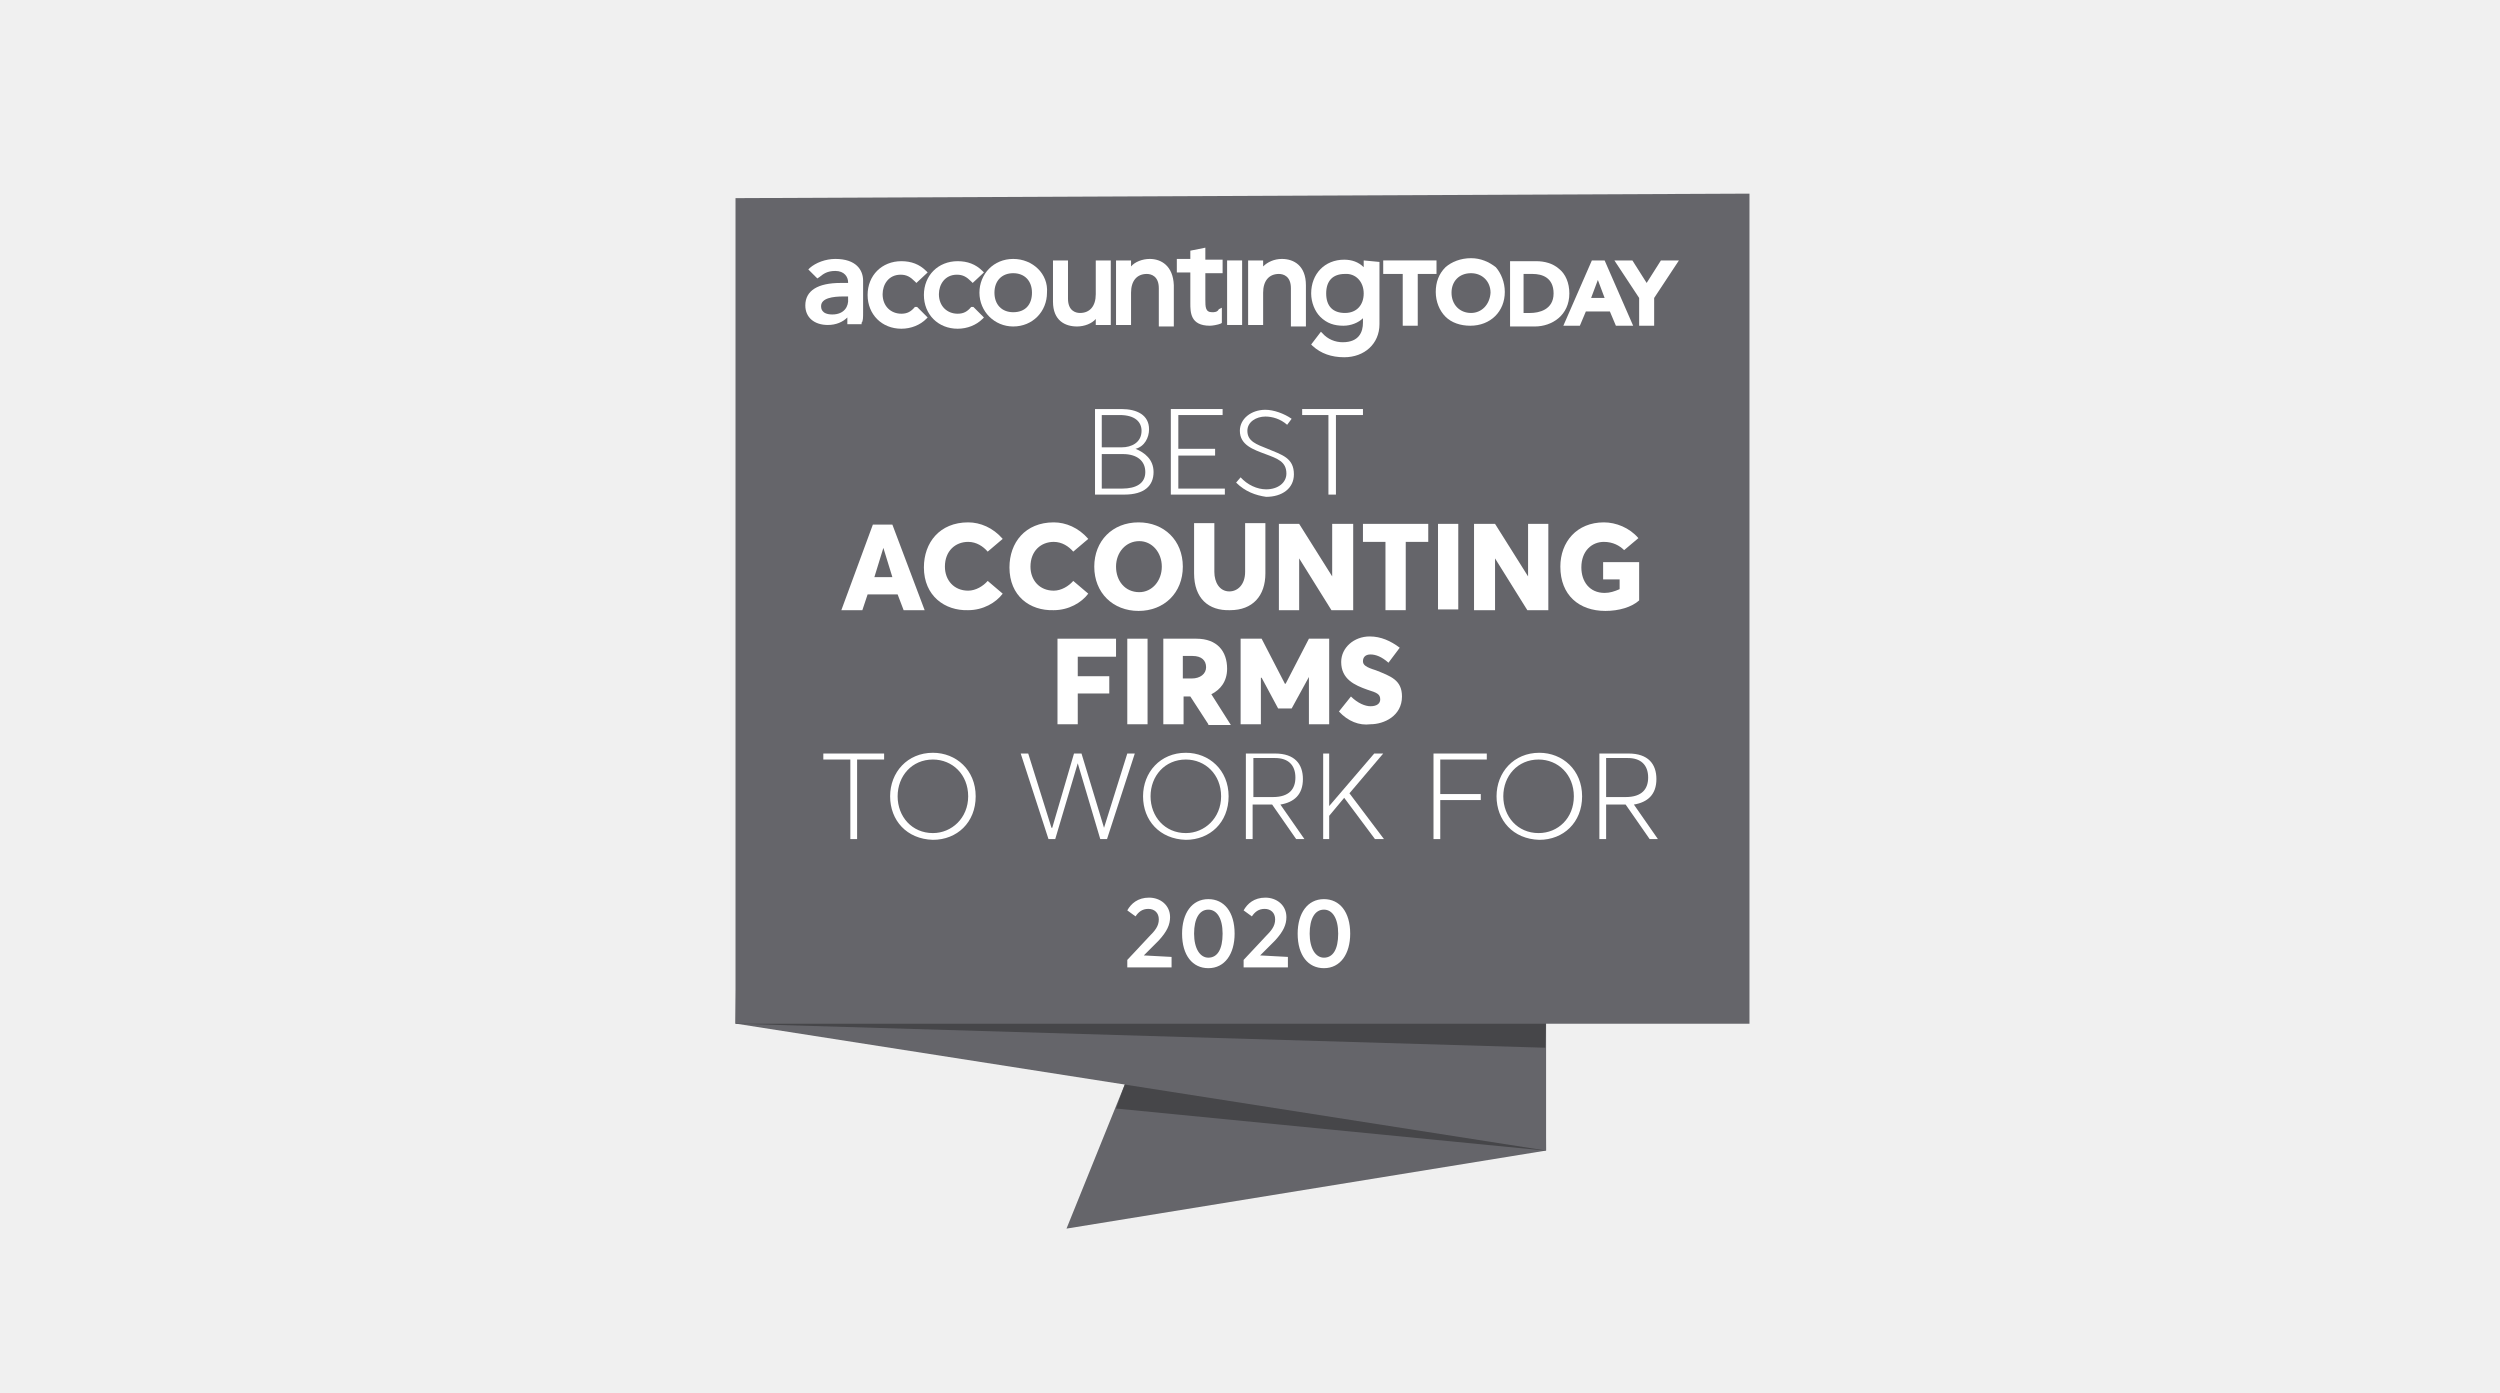
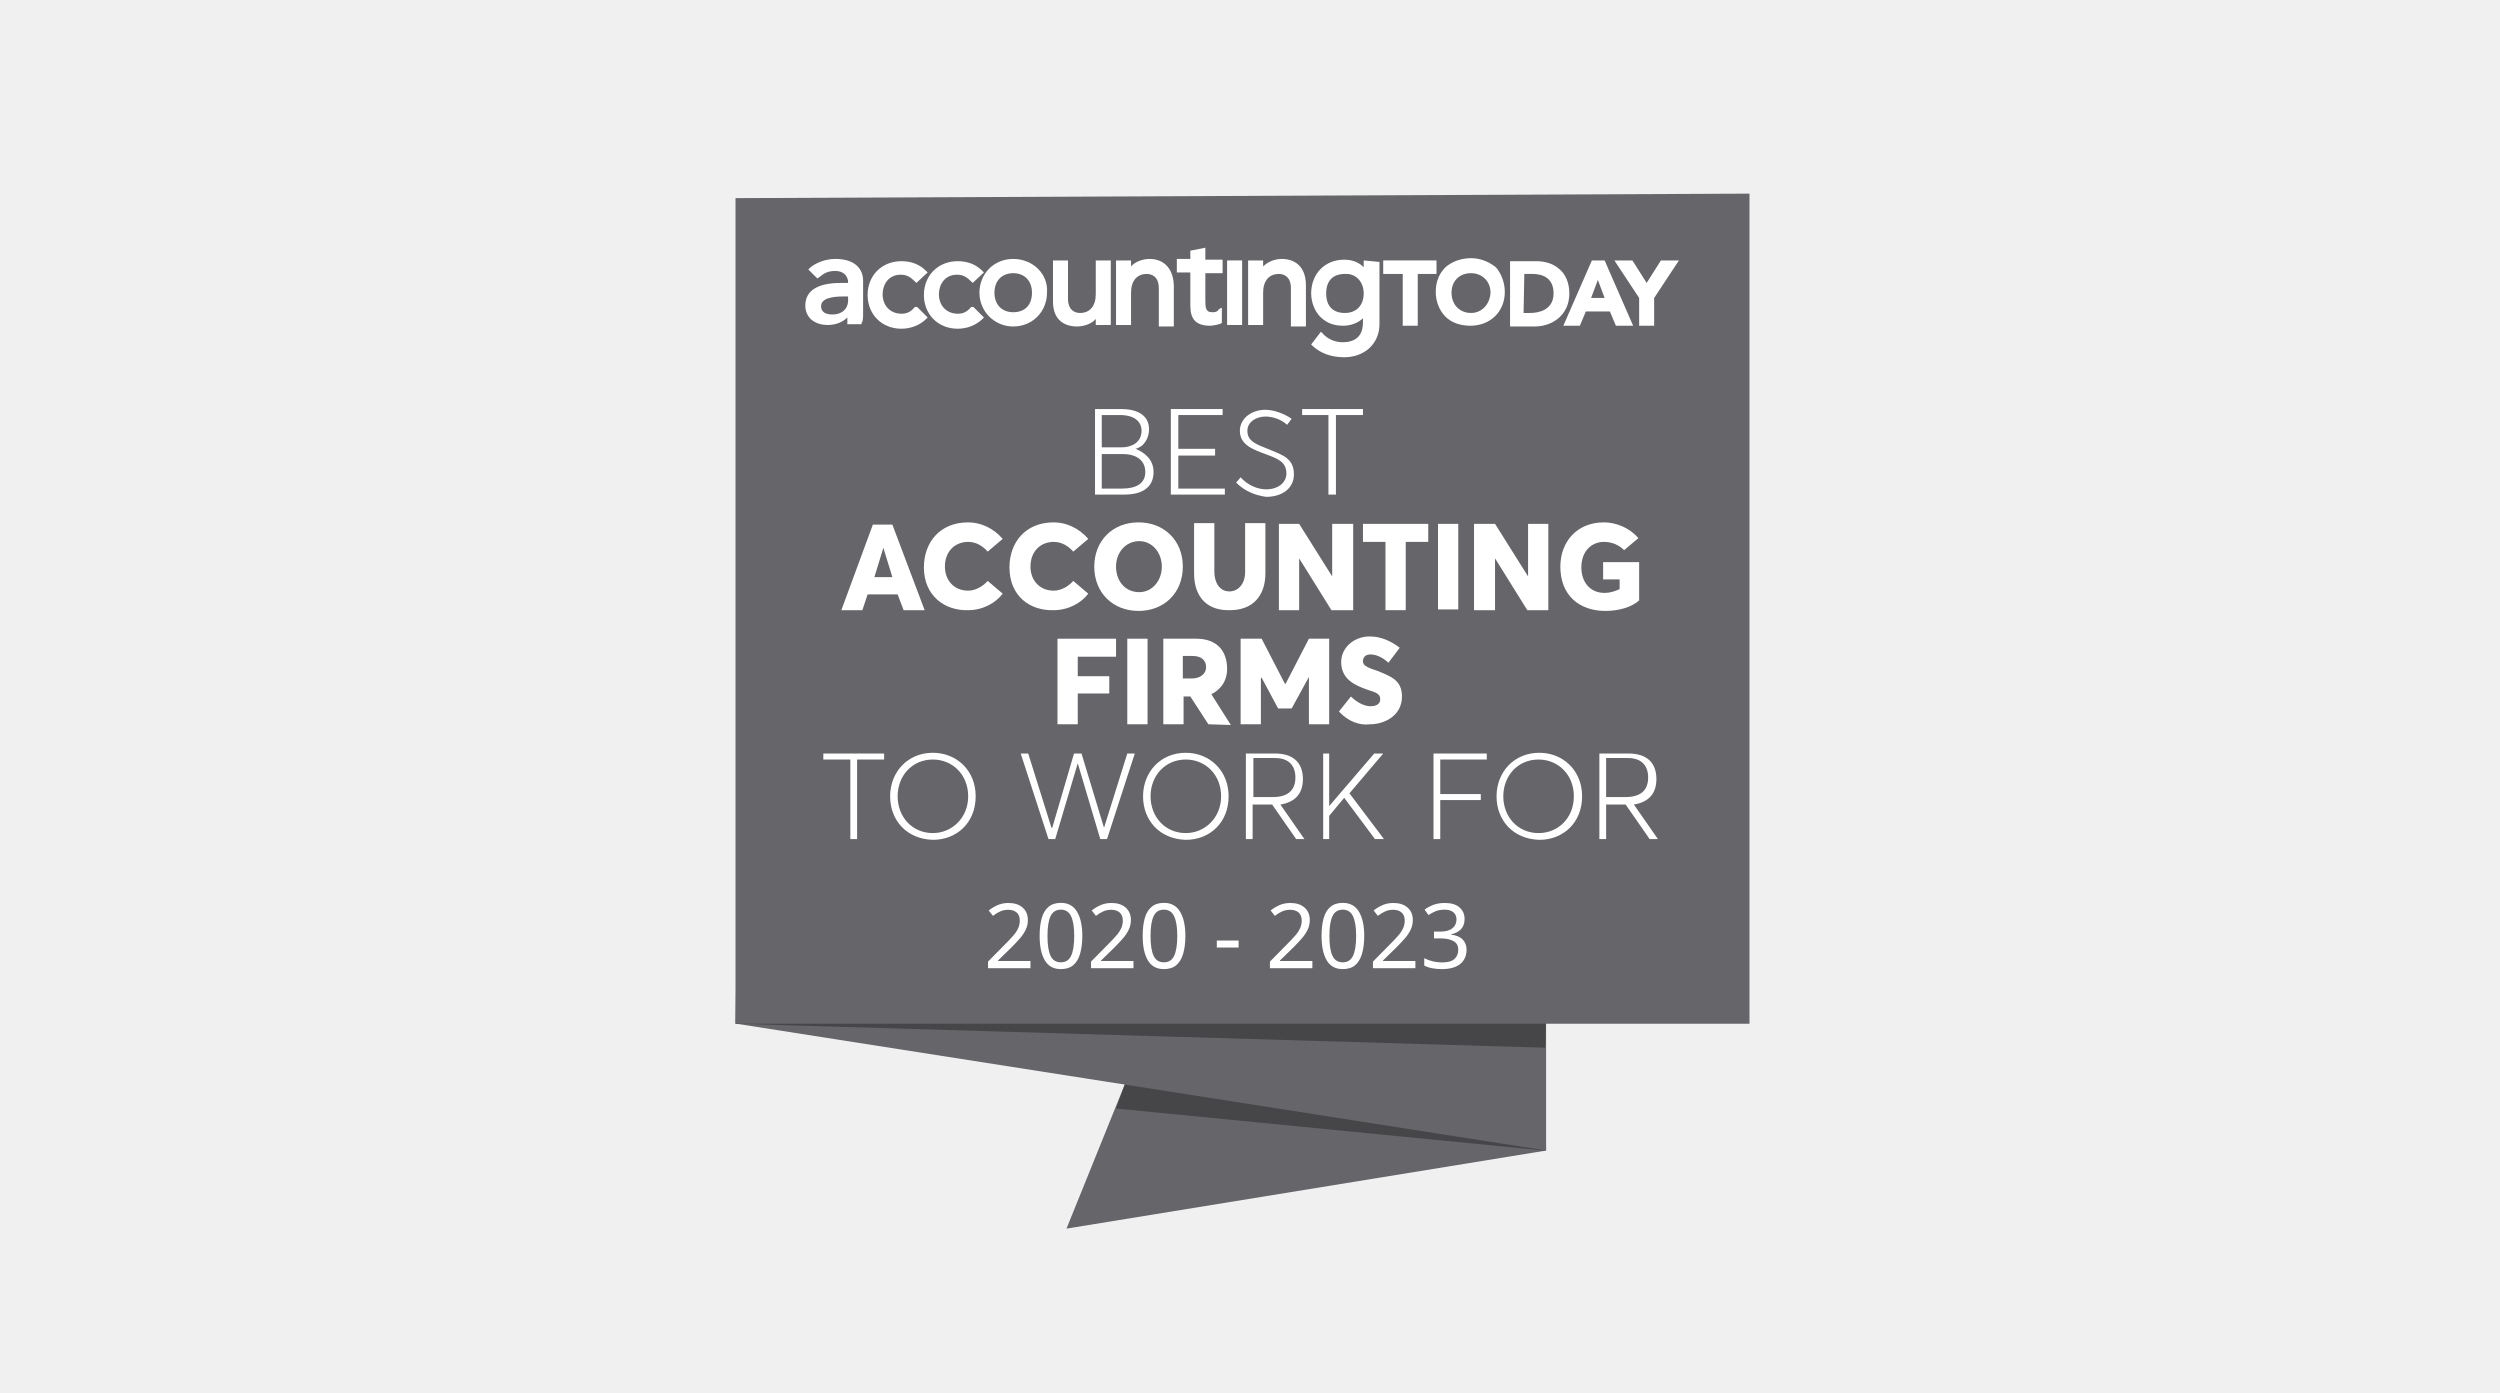
<svg xmlns="http://www.w3.org/2000/svg" version="1.1" id="Layer_1" x="0px" y="0px" viewBox="0 0 333.1 185.5" style="enable-background:new 0 0 333.1 185.5;" xml:space="preserve">
  <style type="text/css">
	.st0{fill:#65656A;}
	.st1{fill:#464649;}
	.st2{fill:#FFFFFF;}
+ 	.st3{fill:none;}
+ 	.st4{font-family:'Avenir-Heavy';}
+ 	.st5{font-size:12px;}
</style>
  <g id="Layer_2_1_">
    <g>
      <polygon class="st0" points="142.1,163.7 206,153.3 205.8,119.7 159.4,120.9   " />
      <polygon class="st1" points="205.8,153.3 148.7,147.7 150.5,142.8 205.9,142   " />
      <polygon class="st0" points="206,153.3 98.1,136.4 98.1,111 206,124.2   " />
      <polygon class="st1" points="205.9,139.6 98,136.4 98.3,115.2 206.2,126.2   " />
      <polygon class="st0" points="233.1,136.4 98,136.4 98,26.4 233.1,25.8   " />
      <path class="st2" d="M152.6,62.9c0-1.5-1.1-2.4-3-2.4h-2.8v4.6h2.7C151.4,65.1,152.6,64.4,152.6,62.9 M146.8,59.6h2.7    c1.2,0,2.6-0.6,2.6-2.2c0-1.2-0.9-2.1-2.9-2.1h-2.4L146.8,59.6L146.8,59.6z M153.7,62.9c0,1.8-1.2,3-3.9,3h-3.9V54.5h3.5    c2.1,0,3.7,0.8,3.7,2.7c0,1.1-0.6,2.3-1.8,2.6l0,0C152.5,60.3,153.7,61.2,153.7,62.9" />
      <polygon class="st2" points="156,54.5 162.9,54.5 162.9,55.3 157,55.3 157,59.8 161.9,59.8 161.9,60.7 157,60.7 157,65.1     163.2,65.1 163.2,65.9 156,65.9   " />
-       <path class="st2" d="M164.7,64.3l0.6-0.7c0.9,1,2.2,1.6,3.4,1.6c1.6,0,2.7-0.9,2.7-2.1c0-1.6-1.2-2-2.8-2.6    c-1.6-0.6-3.4-1.2-3.4-3.1c0-1.6,1.5-2.8,3.4-2.8c1.1,0,2.5,0.5,3.5,1.2l-0.6,0.8c-0.9-0.8-2-1.1-2.9-1.1c-1.2,0-2.4,0.7-2.4,1.9    c0,1.4,1.2,1.8,2.7,2.4c1.9,0.8,3.5,1.2,3.5,3.4c0,1.9-1.6,3-3.7,3C167.3,66,165.9,65.5,164.7,64.3" />
+       <path class="st2" d="M164.7,64.3l0.6-0.7c0.9,1,2.2,1.6,3.4,1.6c1.6,0,2.7-0.9,2.7-2.1c0-1.6-1.2-2-2.8-2.6s-3.4-1.2-3.4-3.1    c0-1.6,1.5-2.8,3.4-2.8c1.1,0,2.5,0.5,3.5,1.2l-0.6,0.8c-0.9-0.8-2-1.1-2.9-1.1c-1.2,0-2.4,0.7-2.4,1.9c0,1.4,1.2,1.8,2.7,2.4    c1.9,0.8,3.5,1.2,3.5,3.4c0,1.9-1.6,3-3.7,3C167.3,66,165.9,65.5,164.7,64.3" />
      <polygon class="st2" points="177,55.3 173.5,55.3 173.5,54.5 181.6,54.5 181.6,55.3 178,55.3 178,65.9 177,65.9   " />
      <path class="st2" d="M118.9,76.9l-1.2-3.9l0,0l-1.2,3.9H118.9z M119.6,79.2h-4l-0.7,2.1h-2.8l4.2-11.4h2.6l4.3,11.4h-2.8    L119.6,79.2z" />
      <path class="st2" d="M123.1,75.6c0-3.3,2.1-6,5.9-6c1.6,0,3.3,0.7,4.6,2.2l-2,1.7c-0.6-0.7-1.5-1.3-2.6-1.3    c-1.7,0-3.1,1.2-3.1,3.3c0,1.8,1.2,3.2,3.1,3.2c1,0,2-0.6,2.6-1.3l2,1.7c-0.9,1.2-2.6,2.2-4.6,2.2    C125.9,81.4,123.1,79.4,123.1,75.6" />
      <path class="st2" d="M134.5,75.6c0-3.3,2.1-6,5.9-6c1.6,0,3.3,0.7,4.6,2.2l-2,1.7c-0.6-0.7-1.5-1.3-2.6-1.3    c-1.7,0-3.1,1.2-3.1,3.3c0,1.8,1.2,3.2,3.1,3.2c1,0,2-0.6,2.6-1.3l2,1.7c-0.9,1.2-2.6,2.2-4.6,2.2    C137.2,81.4,134.5,79.4,134.5,75.6" />
-       <path class="st2" d="M154.8,75.5c0-1.9-1.3-3.4-3-3.4c-1.8,0-3.1,1.5-3.1,3.4c0,1.9,1.2,3.4,3.1,3.4    C153.5,78.9,154.8,77.4,154.8,75.5 M145.8,75.5c0-3.4,2.4-5.9,5.9-5.9c3.4,0,5.9,2.4,5.9,5.9c0,3.5-2.5,5.9-5.9,5.9    C148.3,81.4,145.8,79,145.8,75.5" />
+       <path class="st2" d="M154.8,75.5c0-1.9-1.3-3.4-3-3.4c-1.8,0-3.1,1.5-3.1,3.4s1.2,3.4,3.1,3.4C153.5,78.9,154.8,77.4,154.8,75.5     M145.8,75.5c0-3.4,2.4-5.9,5.9-5.9c3.4,0,5.9,2.4,5.9,5.9s-2.5,5.9-5.9,5.9S145.8,79,145.8,75.5" />
      <path class="st2" d="M159.1,76.4v-6.7h2.7v6.5c0,1.4,0.7,2.6,2,2.6c1.1,0,2.1-0.9,2.1-2.6v-6.5h2.7v6.7c0,3-1.7,4.9-4.7,4.9    C161,81.4,159.1,79.7,159.1,76.4" />
      <polygon class="st2" points="180.3,69.8 180.3,81.3 177.4,81.3 173.1,74.4 173.1,74.4 173.1,81.3 170.4,81.3 170.4,69.8     173.1,69.8 177.5,76.8 177.5,69.8   " />
      <polygon class="st2" points="184.6,72.2 181.6,72.2 181.6,69.8 190.3,69.8 190.3,72.2 187.3,72.2 187.3,81.3 184.6,81.3   " />
      <rect x="191.6" y="69.8" class="st2" width="2.7" height="11.4" />
      <polygon class="st2" points="206.3,69.8 206.3,81.3 203.5,81.3 199.2,74.4 199.2,74.4 199.2,81.3 196.4,81.3 196.4,69.8     199.2,69.8 203.6,76.8 203.6,69.8   " />
      <path class="st2" d="M207.9,75.5c0-3.3,2.2-5.9,5.8-5.9c1.6,0,3.4,0.7,4.6,2.1l-1.9,1.6c-0.6-0.6-1.5-1.1-2.7-1.1    c-1.6,0-3,1.2-3,3.4c0,1.9,1.1,3.4,3.1,3.4c0.7,0,1.3-0.2,2-0.5v-1.3h-2.2v-2.3h4.8V80c-1,0.9-2.7,1.4-4.5,1.4    C210.4,81.4,207.9,79.3,207.9,75.5" />
      <polygon class="st2" points="140.9,85.1 148.7,85.1 148.7,87.5 143.6,87.5 143.6,90.1 147.8,90.1 147.8,92.4 143.6,92.4     143.6,96.5 140.9,96.5   " />
      <rect x="150.2" y="85.1" class="st2" width="2.7" height="11.4" />
-       <path class="st2" d="M157.6,90.4h1.2c1.1,0,1.9-0.6,1.9-1.5c0-0.9-0.6-1.5-1.8-1.5h-1.3L157.6,90.4L157.6,90.4z M161,96.5    l-2.4-3.7h-0.9v3.7H155V85.1h4.4c2.8,0,4.1,1.7,4.1,4c0,1.7-0.9,2.8-2.1,3.4l0,0l2.6,4.1H161z" />
+       <path class="st2" d="M157.6,90.4h1.2c1.1,0,1.9-0.6,1.9-1.5s-0.6-1.5-1.8-1.5h-1.3L157.6,90.4L157.6,90.4z M161,96.5l-2.4-3.7    h-0.9v3.7H155V85.1h4.4c2.8,0,4.1,1.7,4.1,4c0,1.7-0.9,2.8-2.1,3.4l0,0l2.6,4.1L161,96.5L161,96.5z" />
      <polygon class="st2" points="177.1,85.1 177.1,96.5 174.4,96.5 174.4,90.2 174.4,90.2 172.1,94.4 170.3,94.4 168.1,90.3 168,90.3     168,96.5 165.3,96.5 165.3,85.1 168.1,85.1 171.2,91.1 171.3,91.1 174.4,85.1   " />
-       <path class="st2" d="M178.4,94.8l1.6-2c0.9,0.9,1.9,1.3,2.6,1.3c0.9,0,1.3-0.4,1.3-0.9c0-0.7-0.4-0.9-1.7-1.3    c-1.7-0.6-3.5-1.4-3.5-3.7c0-1.9,1.7-3.4,3.8-3.4c1.5,0,2.8,0.6,4,1.5l-1.5,2c-0.9-0.8-1.7-1.1-2.4-1.1c-0.7,0-1,0.4-1,0.9    s0.4,0.8,1.7,1.2c2,0.8,3.5,1.3,3.5,3.5c0,2.6-2.4,3.7-4.2,3.7C181.1,96.7,179.6,96.1,178.4,94.8" />
+       <path class="st2" d="M178.4,94.8l1.6-2c0.9,0.9,1.9,1.3,2.6,1.3c0.9,0,1.3-0.4,1.3-0.9c0-0.7-0.4-0.9-1.7-1.3    c-1.7-0.6-3.5-1.4-3.5-3.7c0-1.9,1.7-3.4,3.8-3.4c1.5,0,2.8,0.6,4,1.5l-1.5,2c-0.9-0.8-1.7-1.1-2.4-1.1s-1,0.4-1,0.9    s0.4,0.8,1.7,1.2c2,0.8,3.5,1.3,3.5,3.5c0,2.6-2.4,3.7-4.2,3.7C181.1,96.7,179.6,96.1,178.4,94.8" />
      <polygon class="st2" points="113.3,101.2 109.7,101.2 109.7,100.4 117.8,100.4 117.8,101.2 114.2,101.2 114.2,111.8 113.3,111.8       " />
      <path class="st2" d="M129,106.1c0-2.9-2.1-4.9-4.7-4.9c-2.8,0-4.7,2.2-4.7,4.9c0,2.7,1.9,4.9,4.7,4.9C126.8,111,129,109,129,106.1     M118.6,106.1c0-3.2,2.3-5.8,5.7-5.8c3.1,0,5.7,2.3,5.7,5.8s-2.5,5.8-5.7,5.8C120.8,111.8,118.6,109.3,118.6,106.1" />
      <polygon class="st2" points="151.2,100.4 147.5,111.8 146.6,111.8 143.6,101.7 143.6,101.7 140.6,111.8 139.7,111.8 136,100.4     137,100.4 140.1,110.3 140.2,110.3 143.1,100.4 144.1,100.4 147.1,110.3 150.2,100.4   " />
      <path class="st2" d="M162.7,106.1c0-2.9-2.1-4.9-4.7-4.9c-2.8,0-4.7,2.2-4.7,4.9c0,2.7,1.9,4.9,4.7,4.9    C160.5,111,162.7,109,162.7,106.1 M152.3,106.1c0-3.2,2.3-5.8,5.7-5.8c3.1,0,5.7,2.3,5.7,5.8s-2.5,5.8-5.7,5.8    C154.5,111.8,152.3,109.3,152.3,106.1" />
      <path class="st2" d="M167,106.2h2.6c2.2,0,3-1.1,3-2.6c0-1.7-1-2.6-2.7-2.6H167V106.2z M172.7,111.8l-3.2-4.6h-2.6v4.6H166v-11.4    h3.9c2.6,0,3.7,1.4,3.7,3.4c0,2.1-1.2,3.1-3,3.4l3.2,4.6H172.7z" />
      <polygon class="st2" points="179.1,106.3 177.1,108.7 177.1,111.8 176.3,111.8 176.3,100.4 177.1,100.4 177.1,107.4 177.1,107.4     183.1,100.4 184.3,100.4 179.8,105.7 184.4,111.8 183.2,111.8   " />
      <polygon class="st2" points="191,100.4 198.1,100.4 198.1,101.2 191.9,101.2 191.9,105.8 197.3,105.8 197.3,106.6 191.9,106.6     191.9,111.8 191,111.8   " />
      <path class="st2" d="M209.7,106.1c0-2.9-2.1-4.9-4.7-4.9c-2.8,0-4.7,2.2-4.7,4.9c0,2.7,1.9,4.9,4.7,4.9    C207.6,111,209.7,109,209.7,106.1 M199.4,106.1c0-3.2,2.3-5.8,5.7-5.8c3.1,0,5.7,2.3,5.7,5.8s-2.5,5.8-5.7,5.8    C201.6,111.8,199.4,109.3,199.4,106.1" />
      <path class="st2" d="M214,106.2h2.6c2.2,0,3-1.1,3-2.6c0-1.7-1-2.6-2.7-2.6H214V106.2z M219.8,111.8l-3.2-4.6H214v4.6h-0.9v-11.4    h3.9c2.6,0,3.7,1.4,3.7,3.4c0,2.1-1.2,3.1-3,3.4l3.2,4.6H219.8z" />
-       <g>
-         <path class="st2" d="M156.1,127.5v1.4h-5.9v-1l2.9-3.1c0.8-0.8,1.3-1.4,1.3-2.3c0-0.9-0.6-1.4-1.4-1.4c-0.8,0-1.3,0.4-1.7,1     l-1.1-0.8c0.5-0.9,1.4-1.7,2.9-1.7c1.5,0,2.8,1,2.8,2.6c0,1-0.4,1.9-1.5,3.1l-2,2l0,0L156.1,127.5L156.1,127.5z" />
-         <path class="st2" d="M157.5,124.4c0-2.7,1.3-4.6,3.5-4.6c2.1,0,3.5,1.7,3.5,4.6c0,2.7-1.3,4.6-3.5,4.6     C158.9,129,157.5,127.3,157.5,124.4z M162.9,124.4c0-2.1-0.8-3.2-1.9-3.2c-1.2,0-1.9,1.2-1.9,3.2s0.8,3.2,1.9,3.2     C162.2,127.6,162.9,126.5,162.9,124.4z" />
-         <path class="st2" d="M171.6,127.5v1.4h-5.9v-1l2.9-3.1c0.8-0.8,1.3-1.4,1.3-2.3c0-0.9-0.6-1.4-1.4-1.4c-0.8,0-1.3,0.4-1.7,1     l-1.1-0.8c0.5-0.9,1.4-1.7,2.9-1.7s2.8,1,2.8,2.6c0,1-0.4,1.9-1.5,3.1l-2,2l0,0L171.6,127.5L171.6,127.5z" />
-         <path class="st2" d="M172.9,124.4c0-2.7,1.3-4.6,3.5-4.6c2.1,0,3.5,1.7,3.5,4.6c0,2.7-1.3,4.6-3.5,4.6     C174.3,129,172.9,127.3,172.9,124.4z M178.3,124.4c0-2.1-0.8-3.2-1.9-3.2c-1.2,0-1.9,1.2-1.9,3.2s0.8,3.2,1.9,3.2     C177.6,127.6,178.3,126.5,178.3,124.4z" />
-       </g>
-       <path class="st2" d="M110.9,41.9c-1.5,0-1.5-0.9-1.5-1.1c0-1.1,1.6-1.3,3-1.3h0.6v0.3C113.1,40.8,112.5,41.9,110.9,41.9 M115,41.6    v-4.2c0-1.4-0.9-2.9-3.7-2.9c-1.3,0-2.6,0.5-3.4,1.2l-0.2,0.2l1.2,1.2l0.3-0.2c0.5-0.4,1-0.8,2.1-0.8c1.2,0,1.7,0.8,1.7,1.5v0.1    H112c-3,0-4.7,1-4.7,3c0,1.6,1.2,2.6,3,2.6c1.1,0,2-0.4,2.6-1c0,0.2,0,0.5,0,0.7v0.2h1.9V43C115,42.8,115,42.3,115,41.6" />
+       <path class="st2" d="M110.9,41.9c-1.5,0-1.5-0.9-1.5-1.1c0-1.1,1.6-1.3,3-1.3h0.6v0.3C113.1,40.8,112.5,41.9,110.9,41.9 M115,41.6    v-4.2c0-1.4-0.9-2.9-3.7-2.9c-1.3,0-2.6,0.5-3.4,1.2l-0.2,0.2l1.2,1.2l0.3-0.2c0.5-0.4,1-0.8,2.1-0.8c1.2,0,1.7,0.8,1.7,1.5v0.1    h-1c-3,0-4.7,1-4.7,3c0,1.6,1.2,2.6,3,2.6c1.1,0,2-0.4,2.6-1c0,0.2,0,0.5,0,0.7v0.2h1.9V43C115,42.8,115,42.3,115,41.6" />
      <path class="st2" d="M121.9,40.9c-0.5,0.6-1,0.9-1.8,0.9c-1.4,0-2.5-1-2.5-2.6c0-1.3,0.8-2.6,2.4-2.6c0.8,0,1.3,0.3,1.9,0.9    l0.2,0.2l1.5-1.4l-0.2-0.2c-0.9-0.9-2-1.3-3.3-1.3c-2.6,0-4.5,1.9-4.5,4.5s1.9,4.5,4.5,4.5c1.3,0,2.5-0.5,3.3-1.3l0.2-0.2    l-1.4-1.4L121.9,40.9z" />
      <path class="st2" d="M129.4,40.9c-0.5,0.6-1,0.9-1.8,0.9c-1.4,0-2.5-1-2.5-2.6c0-1.3,0.8-2.6,2.4-2.6c0.8,0,1.3,0.3,1.9,0.9    l0.2,0.2l1.5-1.4l-0.2-0.2c-0.9-0.9-2-1.3-3.3-1.3c-2.6,0-4.5,1.9-4.5,4.5s1.9,4.5,4.5,4.5c1.3,0,2.5-0.5,3.3-1.3l0.2-0.2    l-1.4-1.4L129.4,40.9z" />
-       <path class="st2" d="M135,41.6c-1.5,0-2.5-1-2.5-2.6s1-2.6,2.5-2.6c1.5,0,2.5,1,2.5,2.6C137.5,40.6,136.6,41.6,135,41.6 M135,34.5    c-2.6,0-4.5,2-4.5,4.5s2,4.5,4.5,4.5c2.6,0,4.5-2,4.5-4.5C139.7,36.5,137.6,34.5,135,34.5" />
-       <path class="st2" d="M146,39.2c0,1.6-0.8,2.5-2.1,2.5c-0.6,0-1.6-0.3-1.6-1.9v-5.1h-2v5.5c0,2.5,1.6,3.3,3.2,3.3c1,0,2-0.4,2.5-1    v0.8h2v-8.6h-2V39.2z" />
+       <path class="st2" d="M135,41.6c-1.5,0-2.5-1-2.5-2.6s1-2.6,2.5-2.6s2.5,1,2.5,2.6S136.6,41.6,135,41.6 M135,34.5    c-2.6,0-4.5,2-4.5,4.5s2,4.5,4.5,4.5c2.6,0,4.5-2,4.5-4.5C139.7,36.5,137.6,34.5,135,34.5" />
+       <path class="st2" d="M146,39.2c0,1.6-0.8,2.5-2.1,2.5c-0.6,0-1.6-0.3-1.6-1.9v-5.1h-2v5.5c0,2.5,1.6,3.3,3.2,3.3c1,0,2-0.4,2.5-1    v0.8h2v-8.6h-2L146,39.2L146,39.2z" />
      <path class="st2" d="M153.2,34.5c-1,0-2,0.4-2.5,1v-0.8h-2v8.6h2V39c0-1.6,0.8-2.5,2.1-2.5c0.6,0,1.6,0.3,1.6,1.9v5.1h2V38    C156.3,35.4,154.7,34.5,153.2,34.5" />
      <path class="st2" d="M161.5,41.6c-0.9,0-0.9-0.7-0.9-1.7v-3.5h2.3v-1.8h-2.3V33l-2,0.4v1.1h-1.8v1.8h1.8v4.1c0,1.2,0,3,2.6,3    c0.3,0,1-0.1,1.5-0.3l0.1-0.1v-2l-0.4,0.2C162.2,41.6,161.8,41.6,161.5,41.6" />
      <rect x="163.5" y="34.7" class="st2" width="2" height="8.6" />
-       <path class="st2" d="M181.7,39.1c0,1.5-0.9,2.6-2.5,2.6s-2.5-0.9-2.5-2.6s0.9-2.6,2.5-2.6C180.6,36.4,181.7,37.5,181.7,39.1     M181.7,34.7v0.9c-0.7-0.7-1.6-1-2.6-1c-2.6,0-4.4,1.9-4.4,4.5c0,1.2,0.5,2.4,1.2,3.1c0.9,0.9,1.9,1.2,3.1,1.2c1,0,2-0.4,2.6-1    v0.6c0,1.2-0.5,2.6-2.7,2.6c-1,0-2-0.4-2.7-1.2l-0.2-0.2l-1.3,1.7l0.2,0.2c1.1,1,2.5,1.5,4.2,1.5c2.7,0,4.7-1.8,4.7-4.4v-8.3    L181.7,34.7L181.7,34.7z" />
+       <path class="st2" d="M181.7,39.1c0,1.5-0.9,2.6-2.5,2.6s-2.5-0.9-2.5-2.6s0.9-2.6,2.5-2.6C180.6,36.4,181.7,37.5,181.7,39.1     M181.7,34.7v0.9c-0.7-0.7-1.6-1-2.6-1c-2.6,0-4.4,1.9-4.4,4.5c0,1.2,0.5,2.4,1.2,3.1c0.9,0.9,1.9,1.2,3.1,1.2c1,0,2-0.4,2.6-1V43    c0,1.2-0.5,2.6-2.7,2.6c-1,0-2-0.4-2.7-1.2l-0.2-0.2l-1.3,1.7l0.2,0.2c1.1,1,2.5,1.5,4.2,1.5c2.7,0,4.7-1.8,4.7-4.4v-8.3    L181.7,34.7L181.7,34.7z" />
      <polygon class="st2" points="191.4,34.7 184.3,34.7 184.3,36.5 186.9,36.5 186.9,43.4 188.9,43.4 188.9,36.5 191.4,36.5   " />
      <path class="st2" d="M196,41.7c-1.5,0-2.6-1.1-2.6-2.7c0-1.5,1-2.6,2.6-2.6c1.5,0,2.6,1.1,2.6,2.6C198.5,40.6,197.4,41.7,196,41.7     M196,34.4L196,34.4c-1.4,0-2.6,0.5-3.4,1.2c-0.9,0.9-1.3,2-1.3,3.3s0.5,2.5,1.3,3.3s2,1.2,3.3,1.2l0,0l0,0c2.7,0,4.6-1.9,4.6-4.5    c0-1.3-0.5-2.5-1.2-3.3C198.4,34.9,197.3,34.4,196,34.4" />
      <path class="st2" d="M212,39.7l0.9-2.4l0.9,2.4H212z M212.1,34.7L212.1,34.7l-3.8,8.7h2.2l0.8-1.9h3.2l0.8,1.9h2.3l-3.8-8.7H212.1    z" />
      <polygon class="st2" points="221.3,34.7 219.4,37.7 217.5,34.7 215.1,34.7 218.4,39.7 218.4,43.4 220.4,43.4 220.4,39.7     223.7,34.7   " />
-       <path class="st2" d="M203.1,36.5h1.1c1.3,0,2.8,0.5,2.8,2.6c0,2.2-2,2.6-3.1,2.6h-0.9V36.5z M207.7,35.8c-0.8-0.7-1.9-1-3-1h-3.5    v8.7h3.3c2.3,0,4.6-1.5,4.6-4.4C209.1,37.7,208.6,36.5,207.7,35.8" />
+       <path class="st2" d="M203.1,36.5h1.1c1.3,0,2.8,0.5,2.8,2.6c0,2.2-2,2.6-3.1,2.6H203L203.1,36.5L203.1,36.5z M207.7,35.8    c-0.8-0.7-1.9-1-3-1h-3.5v8.7h3.3c2.3,0,4.6-1.5,4.6-4.4C209.1,37.7,208.6,36.5,207.7,35.8" />
      <path class="st2" d="M170.8,34.5c-1,0-1.9,0.4-2.5,1v-0.8h-2v8.6h2V39c0-1.6,0.8-2.5,2.1-2.5c0.6,0,1.6,0.3,1.6,1.9v5.1h2V38    C174,35.4,172.4,34.5,170.8,34.5" />
    </g>
  </g>
+   <rect x="131.1" y="118.8" class="st3" width="67.7" height="15.5" />
+   <text transform="matrix(1 0 0 1 131.0637 128.9999)" class="st2 st4 st5">2020 - 2023</text>
</svg>
